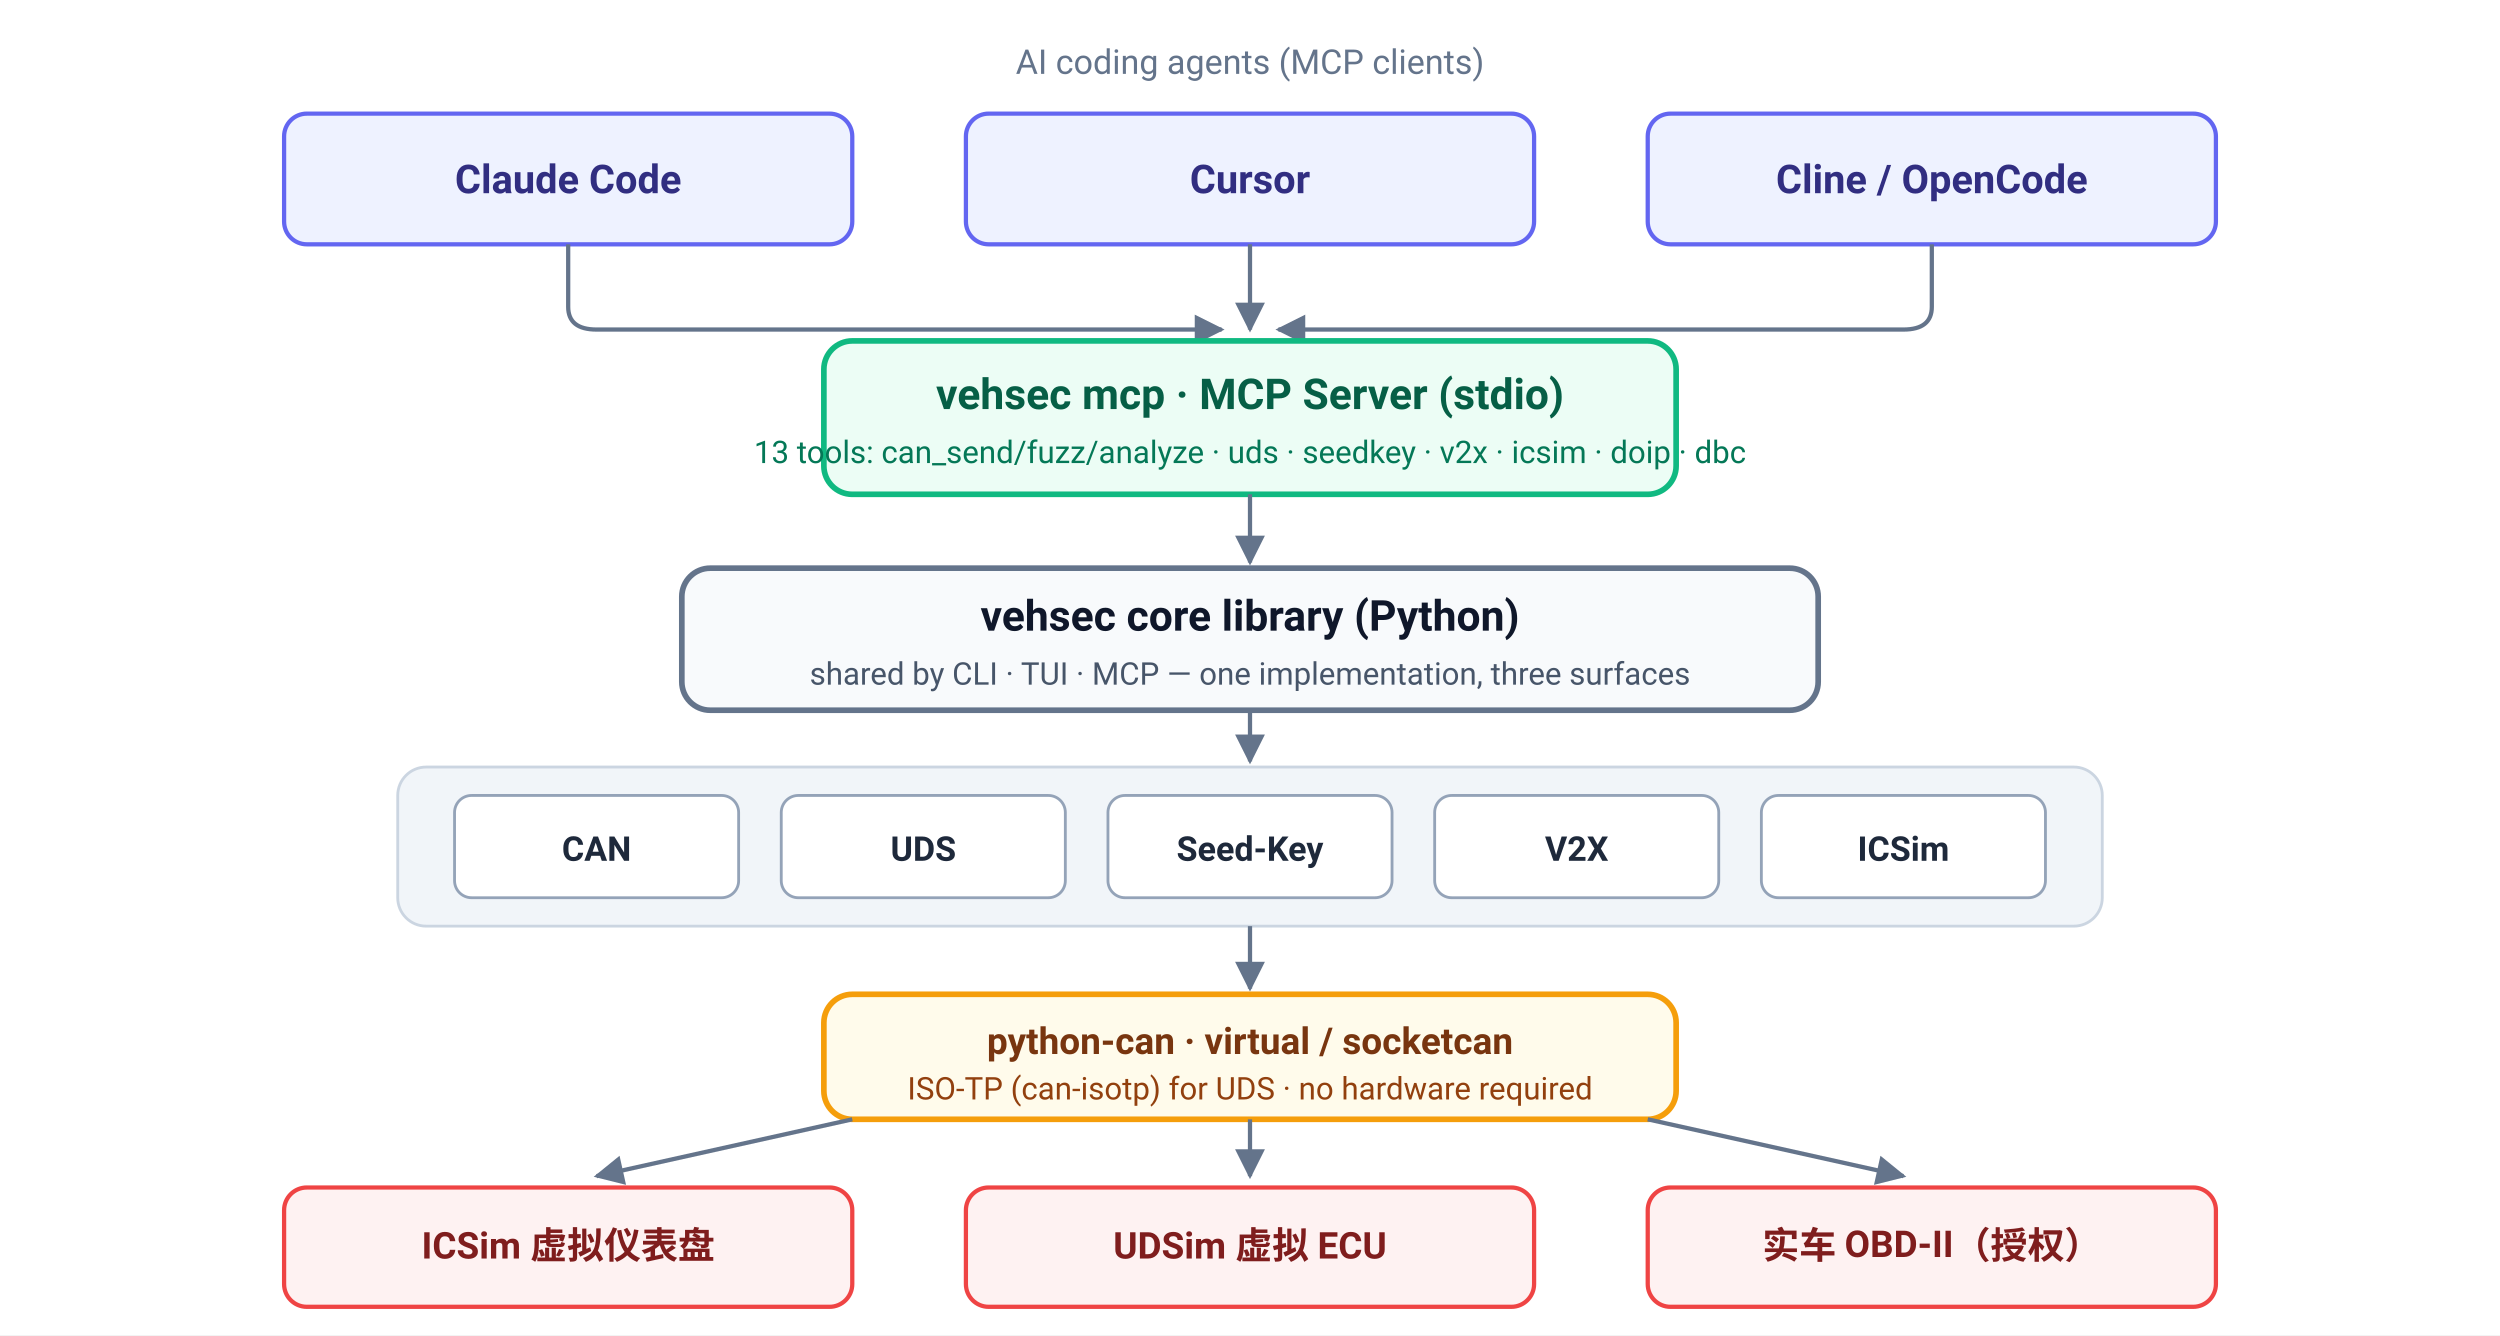
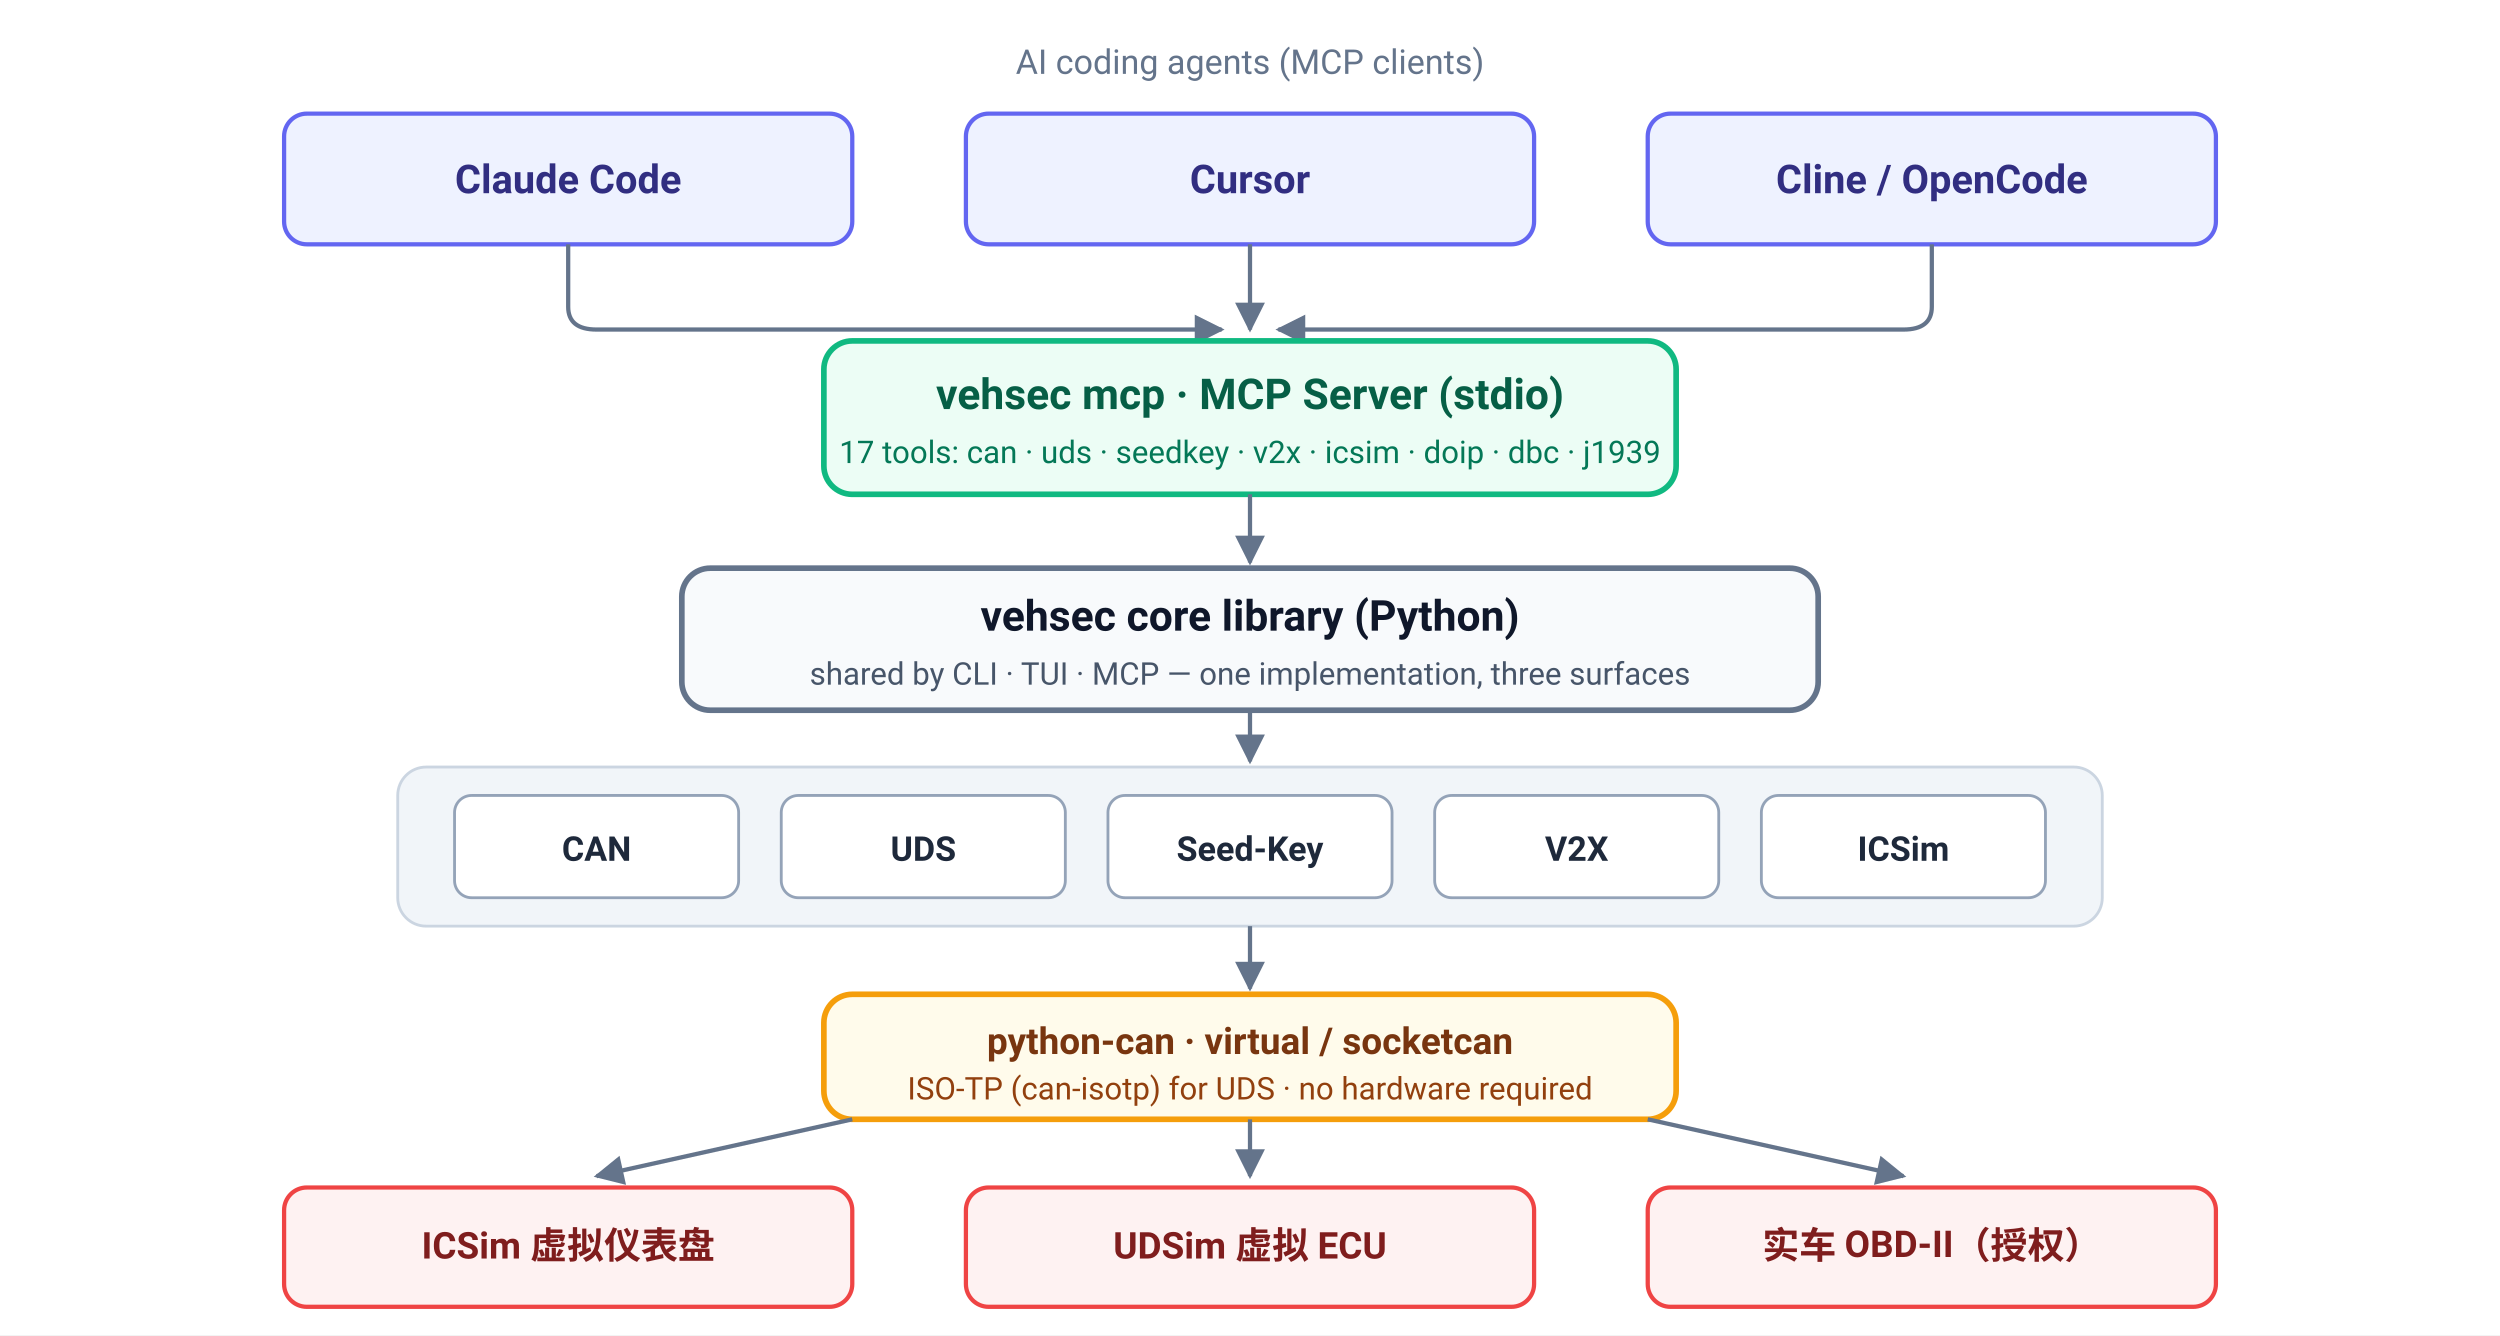
<svg xmlns="http://www.w3.org/2000/svg" viewBox="0 0 880 470" width="880" height="470" font-family="ui-sans-serif, -apple-system, 'Segoe UI', Roboto, 'Helvetica Neue', Arial, sans-serif">
  <defs>
    <marker id="arrow" viewBox="0 0 10 10" refX="9" refY="5" markerWidth="7" markerHeight="7" orient="auto-start-reverse">
      <path d="M 0 0 L 10 5 L 0 10 z" fill="#64748B" />
    </marker>
  </defs>
  <rect x="0" y="0" width="880" height="470" fill="#FFFFFF" />
  <g>
    <rect x="100" y="40" width="200" height="46" rx="8" fill="#EEF2FF" stroke="#6366F1" stroke-width="1.5" />
    <text x="200" y="68" text-anchor="middle" font-size="14" font-weight="600" fill="#312E81">Claude Code</text>
    <rect x="340" y="40" width="200" height="46" rx="8" fill="#EEF2FF" stroke="#6366F1" stroke-width="1.5" />
    <text x="440" y="68" text-anchor="middle" font-size="14" font-weight="600" fill="#312E81">Cursor</text>
    <rect x="580" y="40" width="200" height="46" rx="8" fill="#EEF2FF" stroke="#6366F1" stroke-width="1.5" />
    <text x="680" y="68" text-anchor="middle" font-size="14" font-weight="600" fill="#312E81">Cline / OpenCode</text>
  </g>
  <text x="440" y="26" text-anchor="middle" font-size="12" fill="#64748B">AI coding agents (MCP clients)</text>
  <path d="M 200 86 L 200 108 Q 200 116 210 116 L 430 116" fill="none" stroke="#64748B" stroke-width="1.5" marker-end="url(#arrow)" />
  <path d="M 440 86 L 440 116" fill="none" stroke="#64748B" stroke-width="1.5" marker-end="url(#arrow)" />
  <path d="M 680 86 L 680 108 Q 680 116 670 116 L 450 116" fill="none" stroke="#64748B" stroke-width="1.5" marker-end="url(#arrow)" />
  <rect x="290" y="120" width="300" height="54" rx="10" fill="#ECFDF5" stroke="#10B981" stroke-width="2" />
  <text x="440" y="144" text-anchor="middle" font-size="15" font-weight="700" fill="#065F46">vehsec mcp  ·  MCP Server (stdio)</text>
-   <text x="440" y="163" text-anchor="middle" font-size="11" fill="#047857">13 tools: can_send/fuzz/analyze · uds · seedkey · v2x · icsim · doip · dbc</text>
+   <text x="440" y="163" text-anchor="middle" font-size="11" fill="#047857">17 tools: can · uds · seedkey · v2x · icsim · doip · dbc · j1939</text>
  <path d="M 440 174 L 440 198" fill="none" stroke="#64748B" stroke-width="1.5" marker-end="url(#arrow)" />
  <rect x="240" y="200" width="400" height="50" rx="10" fill="#F8FAFC" stroke="#64748B" stroke-width="2" />
  <text x="440" y="222" text-anchor="middle" font-size="15" font-weight="700" fill="#0F172A">vehsec core library (Python)</text>
  <text x="440" y="241" text-anchor="middle" font-size="11" fill="#475569">shared by CLI · TUI · MCP — one implementation, three surfaces</text>
  <path d="M 440 250 L 440 268" fill="none" stroke="#64748B" stroke-width="1.5" marker-end="url(#arrow)" />
  <rect x="140" y="270" width="600" height="56" rx="10" fill="#F1F5F9" stroke="#CBD5E1" stroke-width="1" />
  <g font-size="12" font-weight="600" fill="#1E293B">
    <rect x="160" y="280" width="100" height="36" rx="6" fill="#FFFFFF" stroke="#94A3B8" />
    <text x="210" y="303" text-anchor="middle">CAN</text>
    <rect x="275" y="280" width="100" height="36" rx="6" fill="#FFFFFF" stroke="#94A3B8" />
    <text x="325" y="303" text-anchor="middle">UDS</text>
    <rect x="390" y="280" width="100" height="36" rx="6" fill="#FFFFFF" stroke="#94A3B8" />
    <text x="440" y="303" text-anchor="middle">Seed-Key</text>
    <rect x="505" y="280" width="100" height="36" rx="6" fill="#FFFFFF" stroke="#94A3B8" />
    <text x="555" y="303" text-anchor="middle">V2X</text>
    <rect x="620" y="280" width="100" height="36" rx="6" fill="#FFFFFF" stroke="#94A3B8" />
    <text x="670" y="303" text-anchor="middle">ICSim</text>
  </g>
  <path d="M 440 326 L 440 348" fill="none" stroke="#64748B" stroke-width="1.5" marker-end="url(#arrow)" />
  <rect x="290" y="350" width="300" height="44" rx="10" fill="#FFFBEB" stroke="#F59E0B" stroke-width="2" />
  <text x="440" y="371" text-anchor="middle" font-size="13" font-weight="700" fill="#78350F">python-can  ·  virtual / socketcan</text>
  <text x="440" y="387" text-anchor="middle" font-size="11" fill="#92400E">ISO-TP (can-isotp) for UDS · no hardware required</text>
  <path d="M 300 394 L 210 414" fill="none" stroke="#64748B" stroke-width="1.5" marker-end="url(#arrow)" />
  <path d="M 440 394 L 440 414" fill="none" stroke="#64748B" stroke-width="1.5" marker-end="url(#arrow)" />
  <path d="M 580 394 L 670 414" fill="none" stroke="#64748B" stroke-width="1.5" marker-end="url(#arrow)" />
  <g>
    <rect x="100" y="418" width="200" height="42" rx="8" fill="#FEF2F2" stroke="#EF4444" stroke-width="1.5" />
    <text x="200" y="443" text-anchor="middle" font-size="13" font-weight="600" fill="#7F1D1D">ICSim 虚拟仪表盘</text>
    <rect x="340" y="418" width="200" height="42" rx="8" fill="#FEF2F2" stroke="#EF4444" stroke-width="1.5" />
    <text x="440" y="443" text-anchor="middle" font-size="13" font-weight="600" fill="#7F1D1D">UDSim 虚拟 ECU</text>
    <rect x="580" y="418" width="200" height="42" rx="8" fill="#FEF2F2" stroke="#EF4444" stroke-width="1.5" />
    <text x="680" y="443" text-anchor="middle" font-size="13" font-weight="600" fill="#7F1D1D">实车 OBD-II（授权）</text>
  </g>
</svg>
